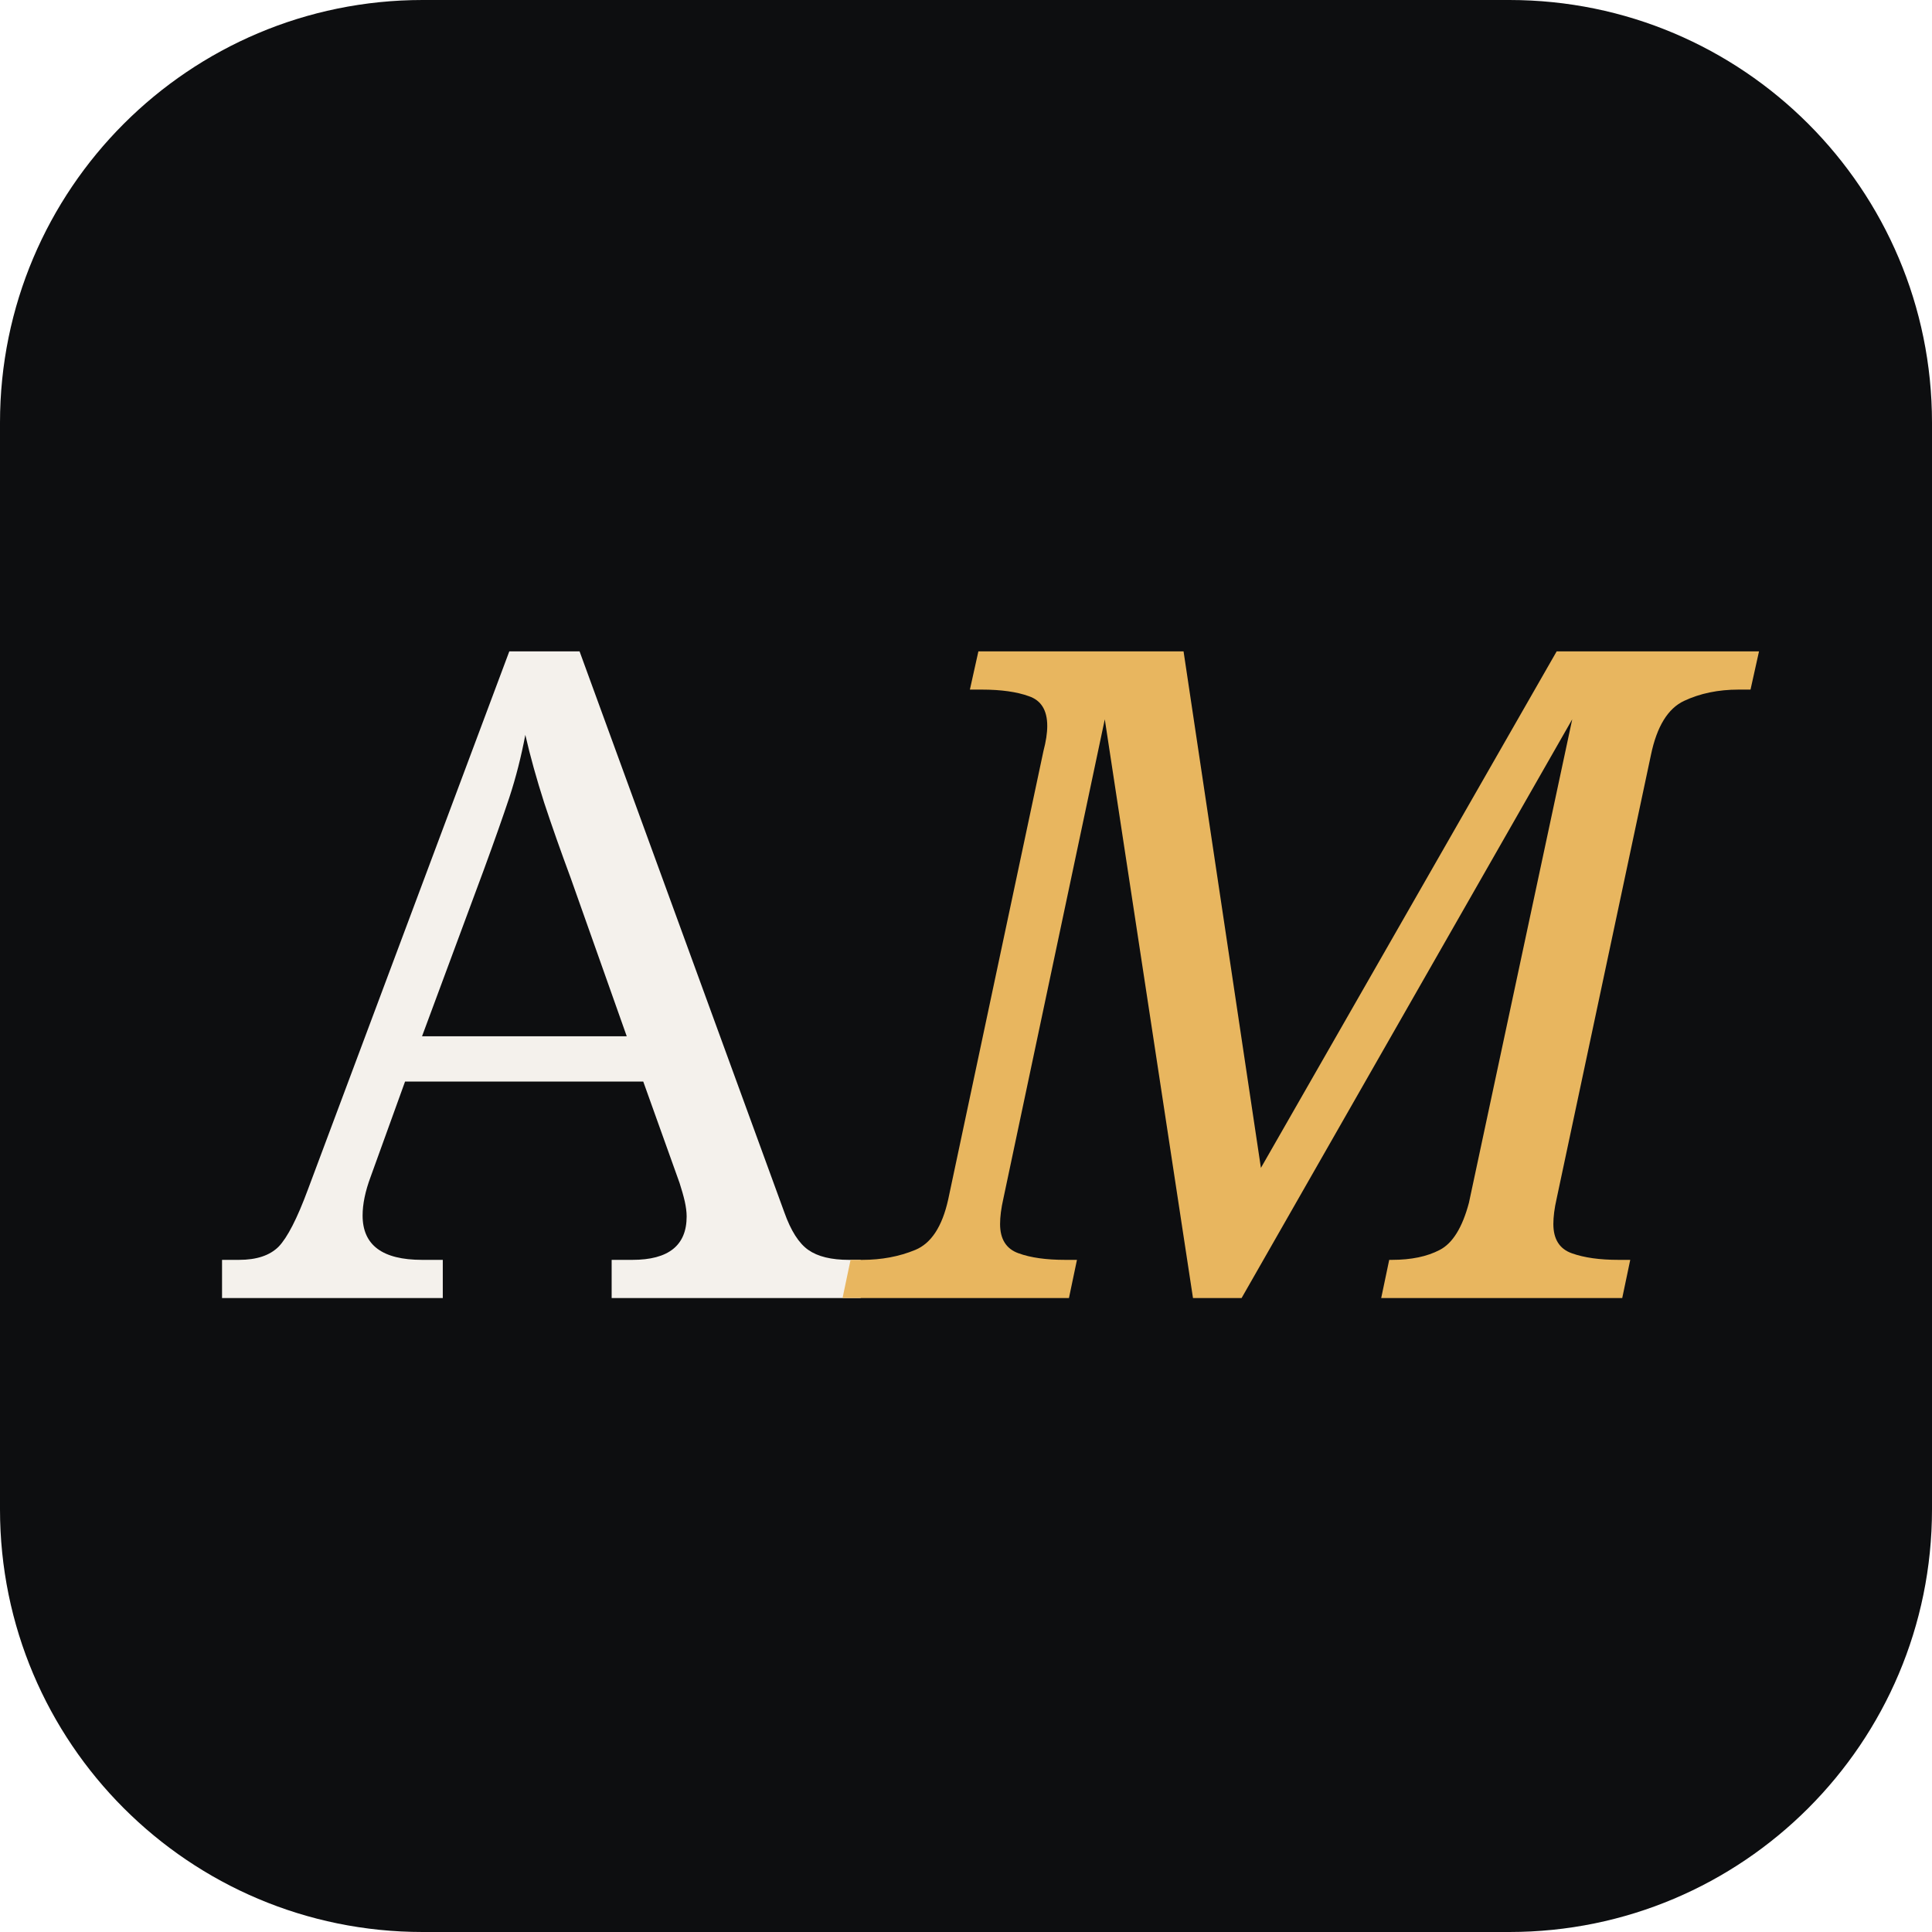
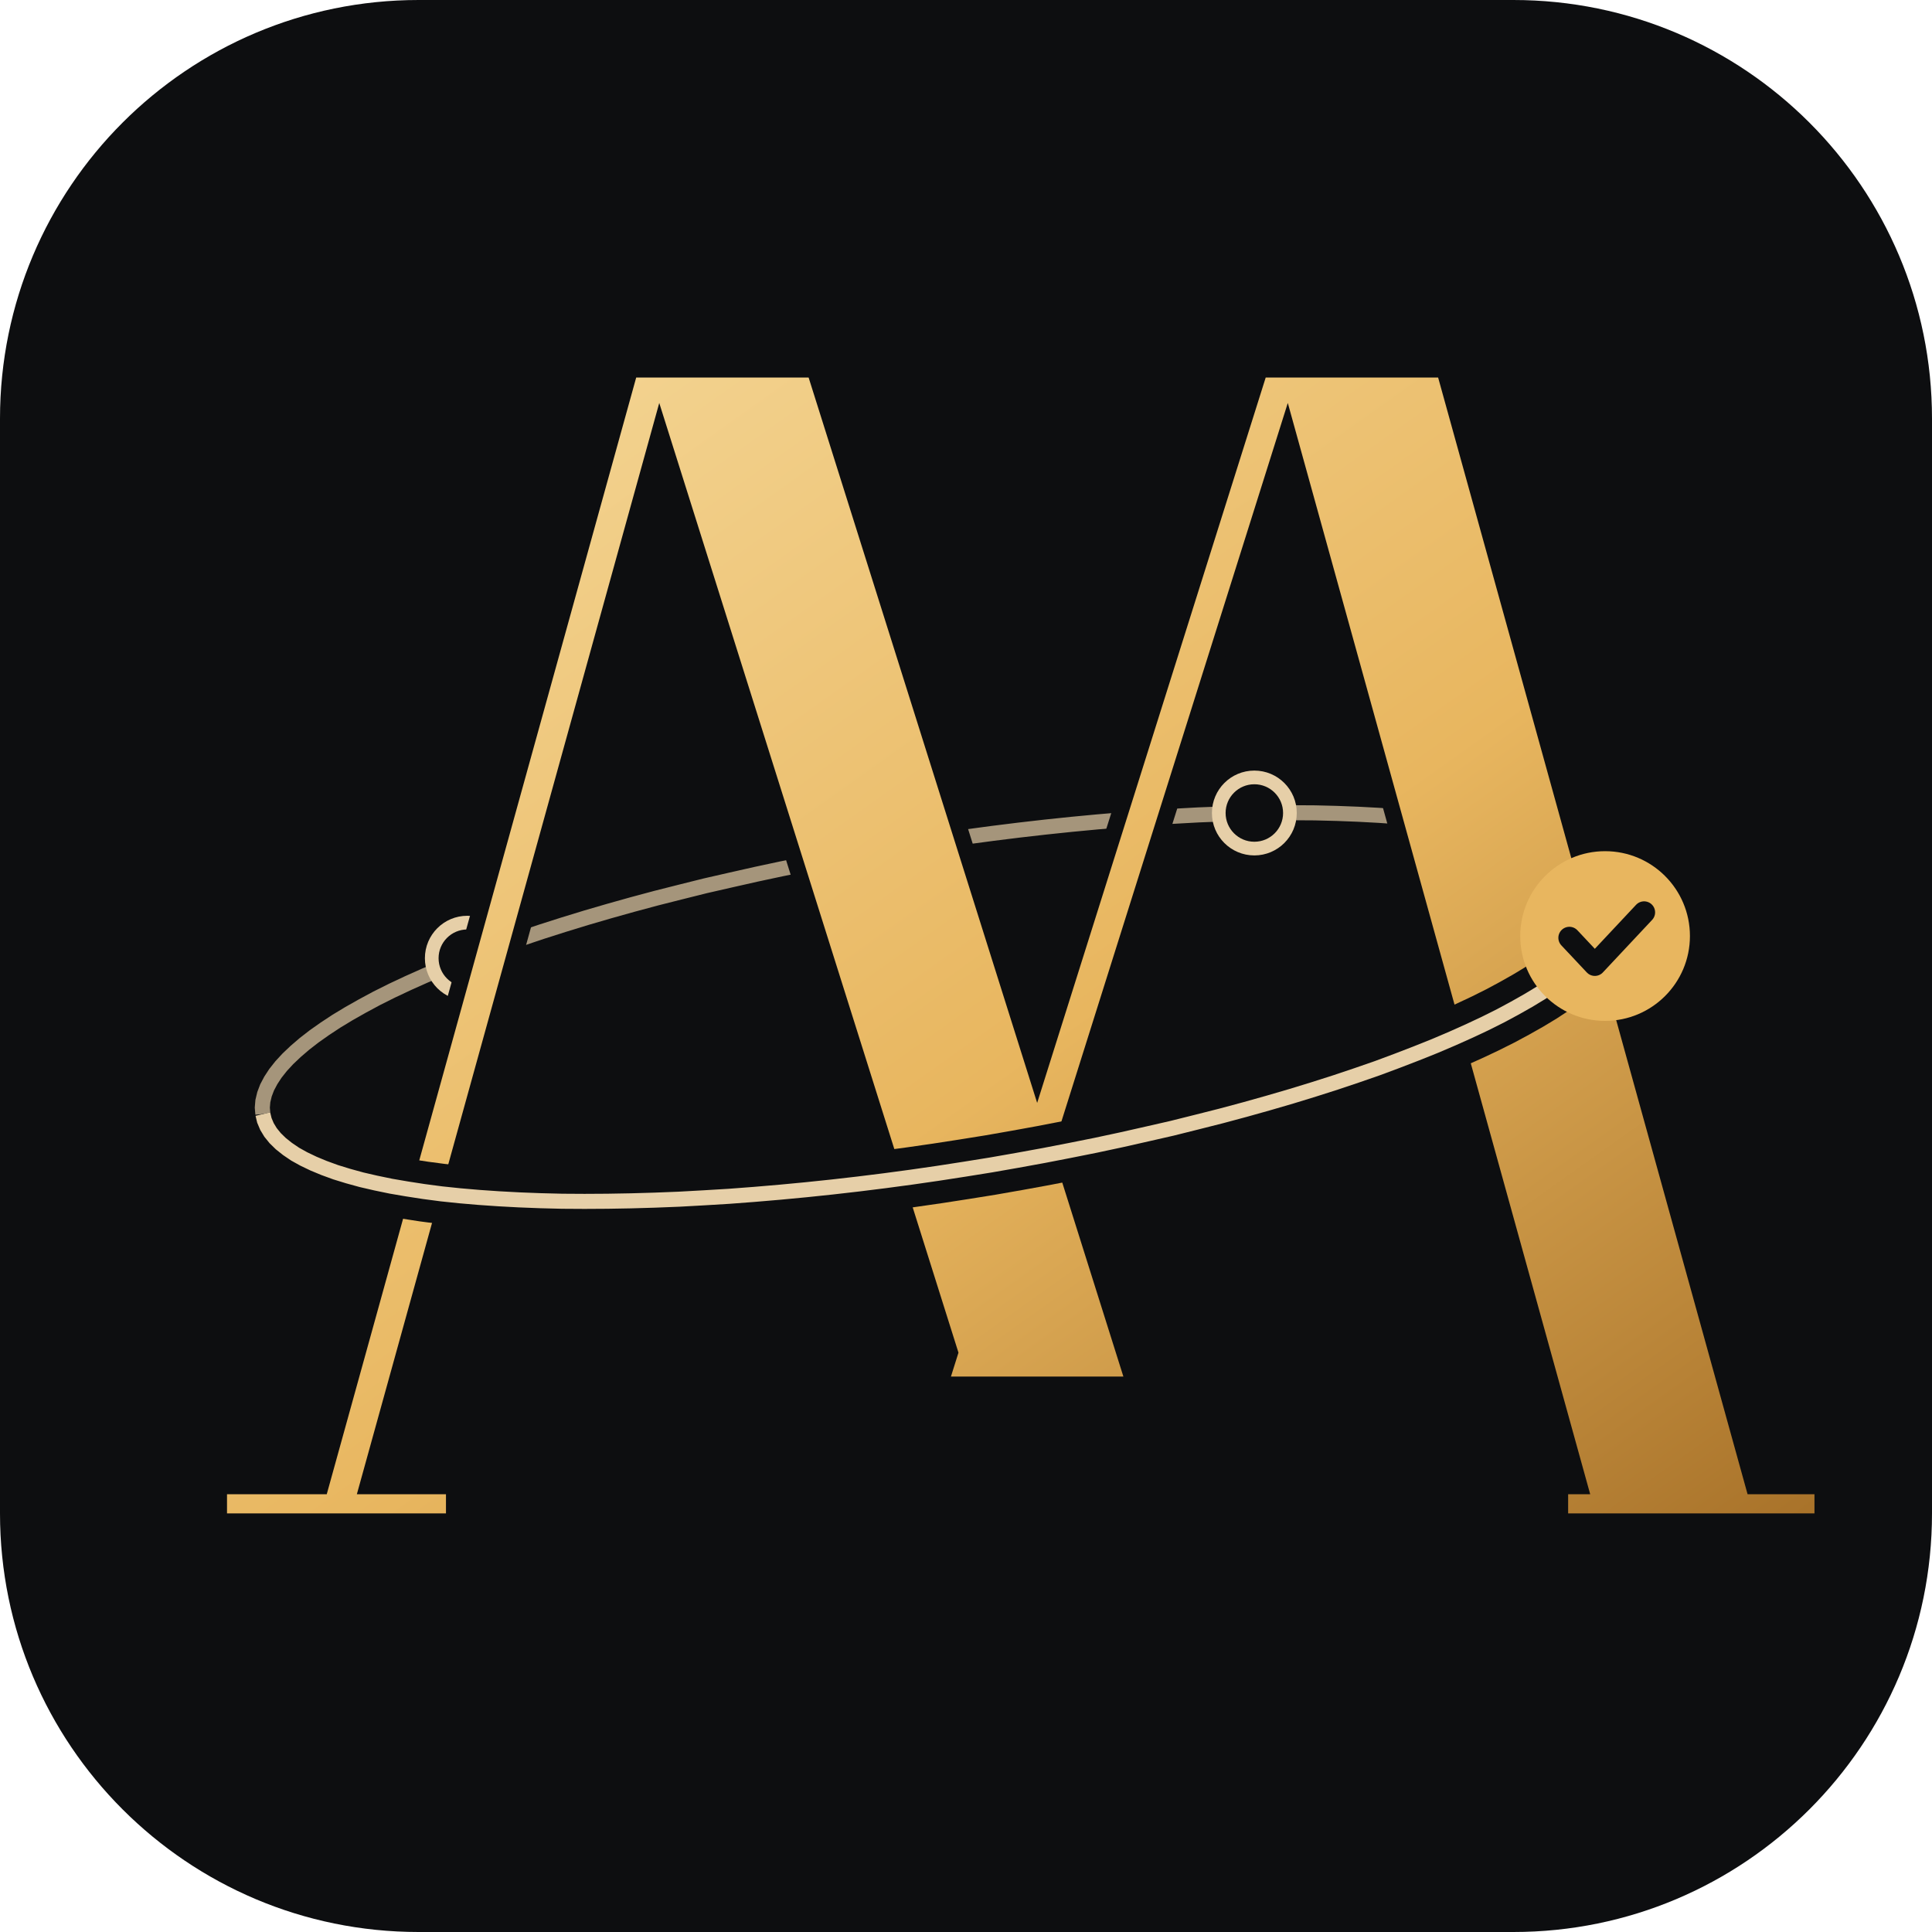
- <svg xmlns="http://www.w3.org/2000/svg" viewBox="0 0 64 64">
-   <rect width="64" height="64" rx="14" fill="#0d0e10" />
-   <text x="32" y="43" text-anchor="middle" font-family="Georgia, serif" font-size="30" fill="#f4f1ec">A<tspan fill="#e8b65f" font-style="italic">M</tspan>
-   </text>
+ <svg xmlns="http://www.w3.org/2000/svg" viewBox="0 0 120 120">
+   <rect width="120" height="120" rx="26" fill="#0D0E10" />
+   <g transform="translate(9 9) scale(.85)">
+     <defs>
+       <linearGradient id="gAdark" x1="0" y1="0" x2="1" y2="1">
+         <stop offset="0" stop-color="#F6DA9C" />
+         <stop offset=".55" stop-color="#E8B65F" />
+         <stop offset="1" stop-color="#A9732A" />
+       </linearGradient>
+     </defs>
+     <path d="M8.62 70.82L8.58 70.35L8.62 69.87L8.74 69.37L8.93 68.87L9.20 68.36L9.54 67.84L9.96 67.31L10.45 66.78L11.02 66.24L11.66 65.69L12.37 65.14L13.15 64.59L14.00 64.03L14.91 63.48L15.90 62.92L16.94 62.36L18.06 61.80L19.23 61.25L20.46 60.70L21.75 60.15L23.10 59.61L24.50 59.07L25.95 58.53L27.45 58.01L29.00 57.49L30.60 56.98L32.23 56.48L33.91 55.99L35.62 55.51L37.37 55.04L39.15 54.59L40.95 54.14L42.79 53.72L44.65 53.30L46.52 52.90L48.42 52.52L50.33 52.15L52.25 51.80L54.19 51.46L56.12 51.15L58.06 50.85L60.00 50.57L61.94 50.31L63.87 50.07L65.79 49.85L67.70 49.65L69.60 49.47L71.48 49.31L73.33 49.17L75.16 49.06L76.97 48.96L78.75 48.89L80.49 48.84L82.20 48.81L83.88 48.80L85.51 48.81L87.10 48.85L88.65 48.91L90.14 48.99L91.59 49.09L92.99 49.21L94.33 49.35L95.62 49.52L96.85 49.71L98.02 49.91L99.13 50.14L100.17 50.38L101.15 50.65L102.06 50.93L102.91 51.24L103.68 51.56L104.39 51.90L105.02 52.25L105.58 52.63L106.07 53.02L106.48 53.42L106.82 53.84L107.08 54.27L107.27 54.72L107.38 55.18" fill="none" stroke="#E6CFA8" stroke-opacity=".7" stroke-width="1.1" />
+     <circle cx="23.56" cy="59.43" r="2.6" fill="#0D0E10" stroke="#E6CFA8" stroke-width="1" />
+     <circle cx="81.07" cy="48.82" r="2.6" fill="#0D0E10" stroke="#E6CFA8" stroke-width="1" />
+     <g fill="url(#gAdark)" stroke="#0D0E10" stroke-width="2.4" paint-order="stroke">
+       <path transform="translate(0 0)" d="M35.90 17L38.10 17L15.10 100L12.90 100ZM37.00 17L48.50 17L71.50 90L60.00 90ZM81.90 17L84.10 17L61.10 90L58.90 90ZM83.00 17L94.50 17L117.50 100L106.00 100ZM6 98.6h16v1.4h-16ZM104 98.6h18v1.4h-18Z" />
+     </g>
+     <path d="M107.38 55.18L107.42 55.65L107.38 56.13L107.26 56.63L107.07 57.13L106.80 57.64L106.46 58.16L106.04 58.69L105.55 59.22L104.98 59.76L104.34 60.31L103.63 60.86L102.85 61.41L102.00 61.97L101.09 62.52L100.10 63.08L99.06 63.64L97.94 64.20L96.77 64.75L95.54 65.30L94.25 65.85L92.90 66.39L91.50 66.93L90.05 67.47L88.55 67.99L87.00 68.51L85.40 69.02L83.77 69.52L82.09 70.01L80.38 70.49L78.63 70.96L76.85 71.41L75.05 71.86L73.21 72.28L71.35 72.70L69.48 73.10L67.58 73.48L65.67 73.85L63.75 74.20L61.81 74.54L59.88 74.85L57.94 75.15L56.00 75.43L54.06 75.69L52.13 75.93L50.21 76.15L48.30 76.35L46.40 76.53L44.52 76.69L42.67 76.83L40.84 76.94L39.03 77.04L37.25 77.11L35.51 77.16L33.80 77.19L32.12 77.20L30.49 77.19L28.90 77.15L27.35 77.09L25.86 77.01L24.41 76.91L23.01 76.79L21.67 76.65L20.38 76.48L19.15 76.29L17.98 76.09L16.87 75.86L15.83 75.62L14.85 75.35L13.94 75.07L13.09 74.76L12.32 74.44L11.61 74.10L10.98 73.75L10.42 73.37L9.93 72.98L9.52 72.58L9.18 72.16L8.92 71.73L8.73 71.28L8.62 70.82" fill="none" stroke="#0D0E10" stroke-width="4.4" />
+     <path d="M107.38 55.18L107.42 55.65L107.38 56.13L107.26 56.63L107.07 57.13L106.80 57.64L106.46 58.16L106.04 58.69L105.55 59.22L104.98 59.76L104.34 60.31L103.63 60.86L102.85 61.41L102.00 61.97L101.09 62.52L100.10 63.08L99.06 63.64L97.94 64.20L96.77 64.75L95.54 65.30L94.25 65.85L92.90 66.39L91.50 66.93L90.05 67.47L88.55 67.99L87.00 68.51L85.40 69.02L83.77 69.52L82.09 70.01L80.38 70.49L78.63 70.96L76.85 71.41L75.05 71.86L73.21 72.28L71.35 72.70L69.48 73.10L67.58 73.48L65.67 73.85L63.75 74.20L61.81 74.54L59.88 74.85L57.94 75.15L56.00 75.43L54.06 75.69L52.13 75.93L50.21 76.15L48.30 76.35L46.40 76.53L44.52 76.69L42.67 76.83L40.84 76.94L39.03 77.04L37.25 77.11L35.51 77.16L33.80 77.19L32.12 77.20L30.49 77.19L28.90 77.15L27.35 77.09L25.86 77.01L24.41 76.91L23.01 76.79L21.67 76.65L20.38 76.48L19.15 76.29L17.98 76.09L16.87 75.86L15.83 75.62L14.85 75.35L13.94 75.07L13.09 74.76L12.32 74.44L11.61 74.10L10.98 73.75L10.42 73.37L9.93 72.98L9.52 72.58L9.18 72.16L8.92 71.73L8.73 71.28L8.62 70.82" fill="none" stroke="#E6CFA8" stroke-width="1.1" />
+     <circle cx="106.70" cy="57.81" r="6.2" fill="#E8B65F" />
+     <path d="M104.09 57.94l1.86 1.98l3.60 -3.84" fill="none" stroke="#0D0E10" stroke-width="1.61" stroke-linecap="round" stroke-linejoin="round" />
+   </g>
</svg>
